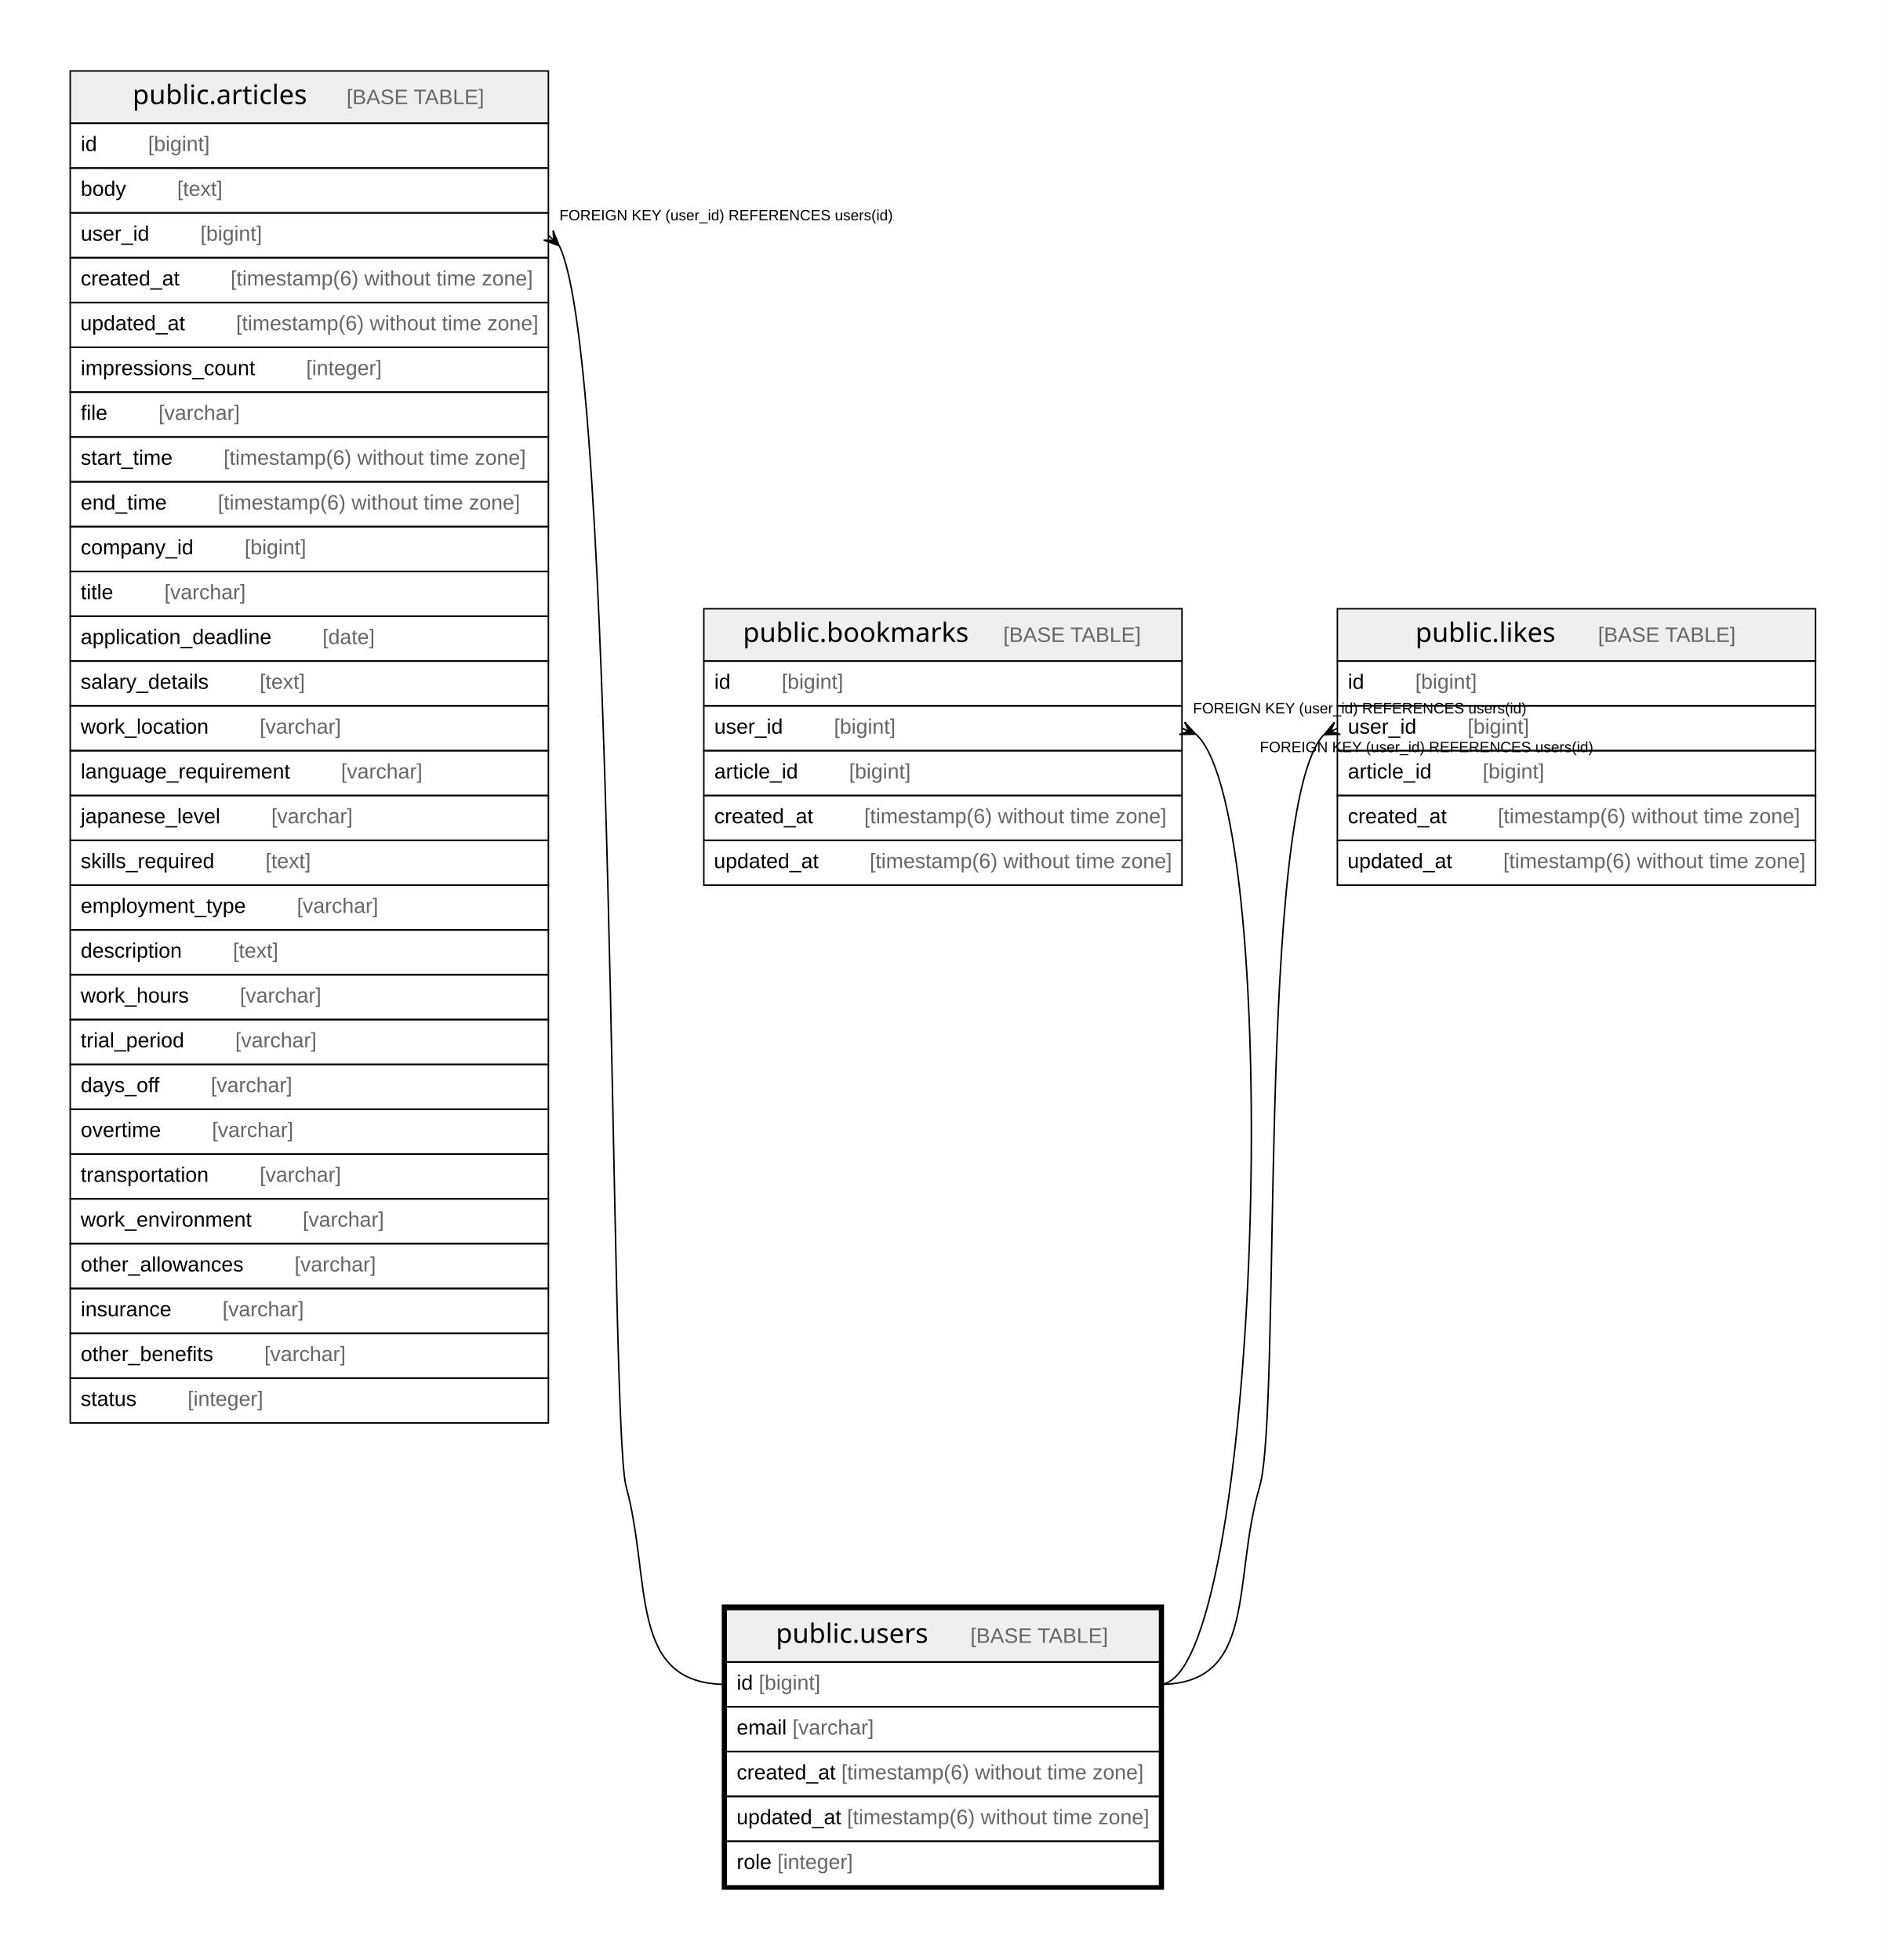
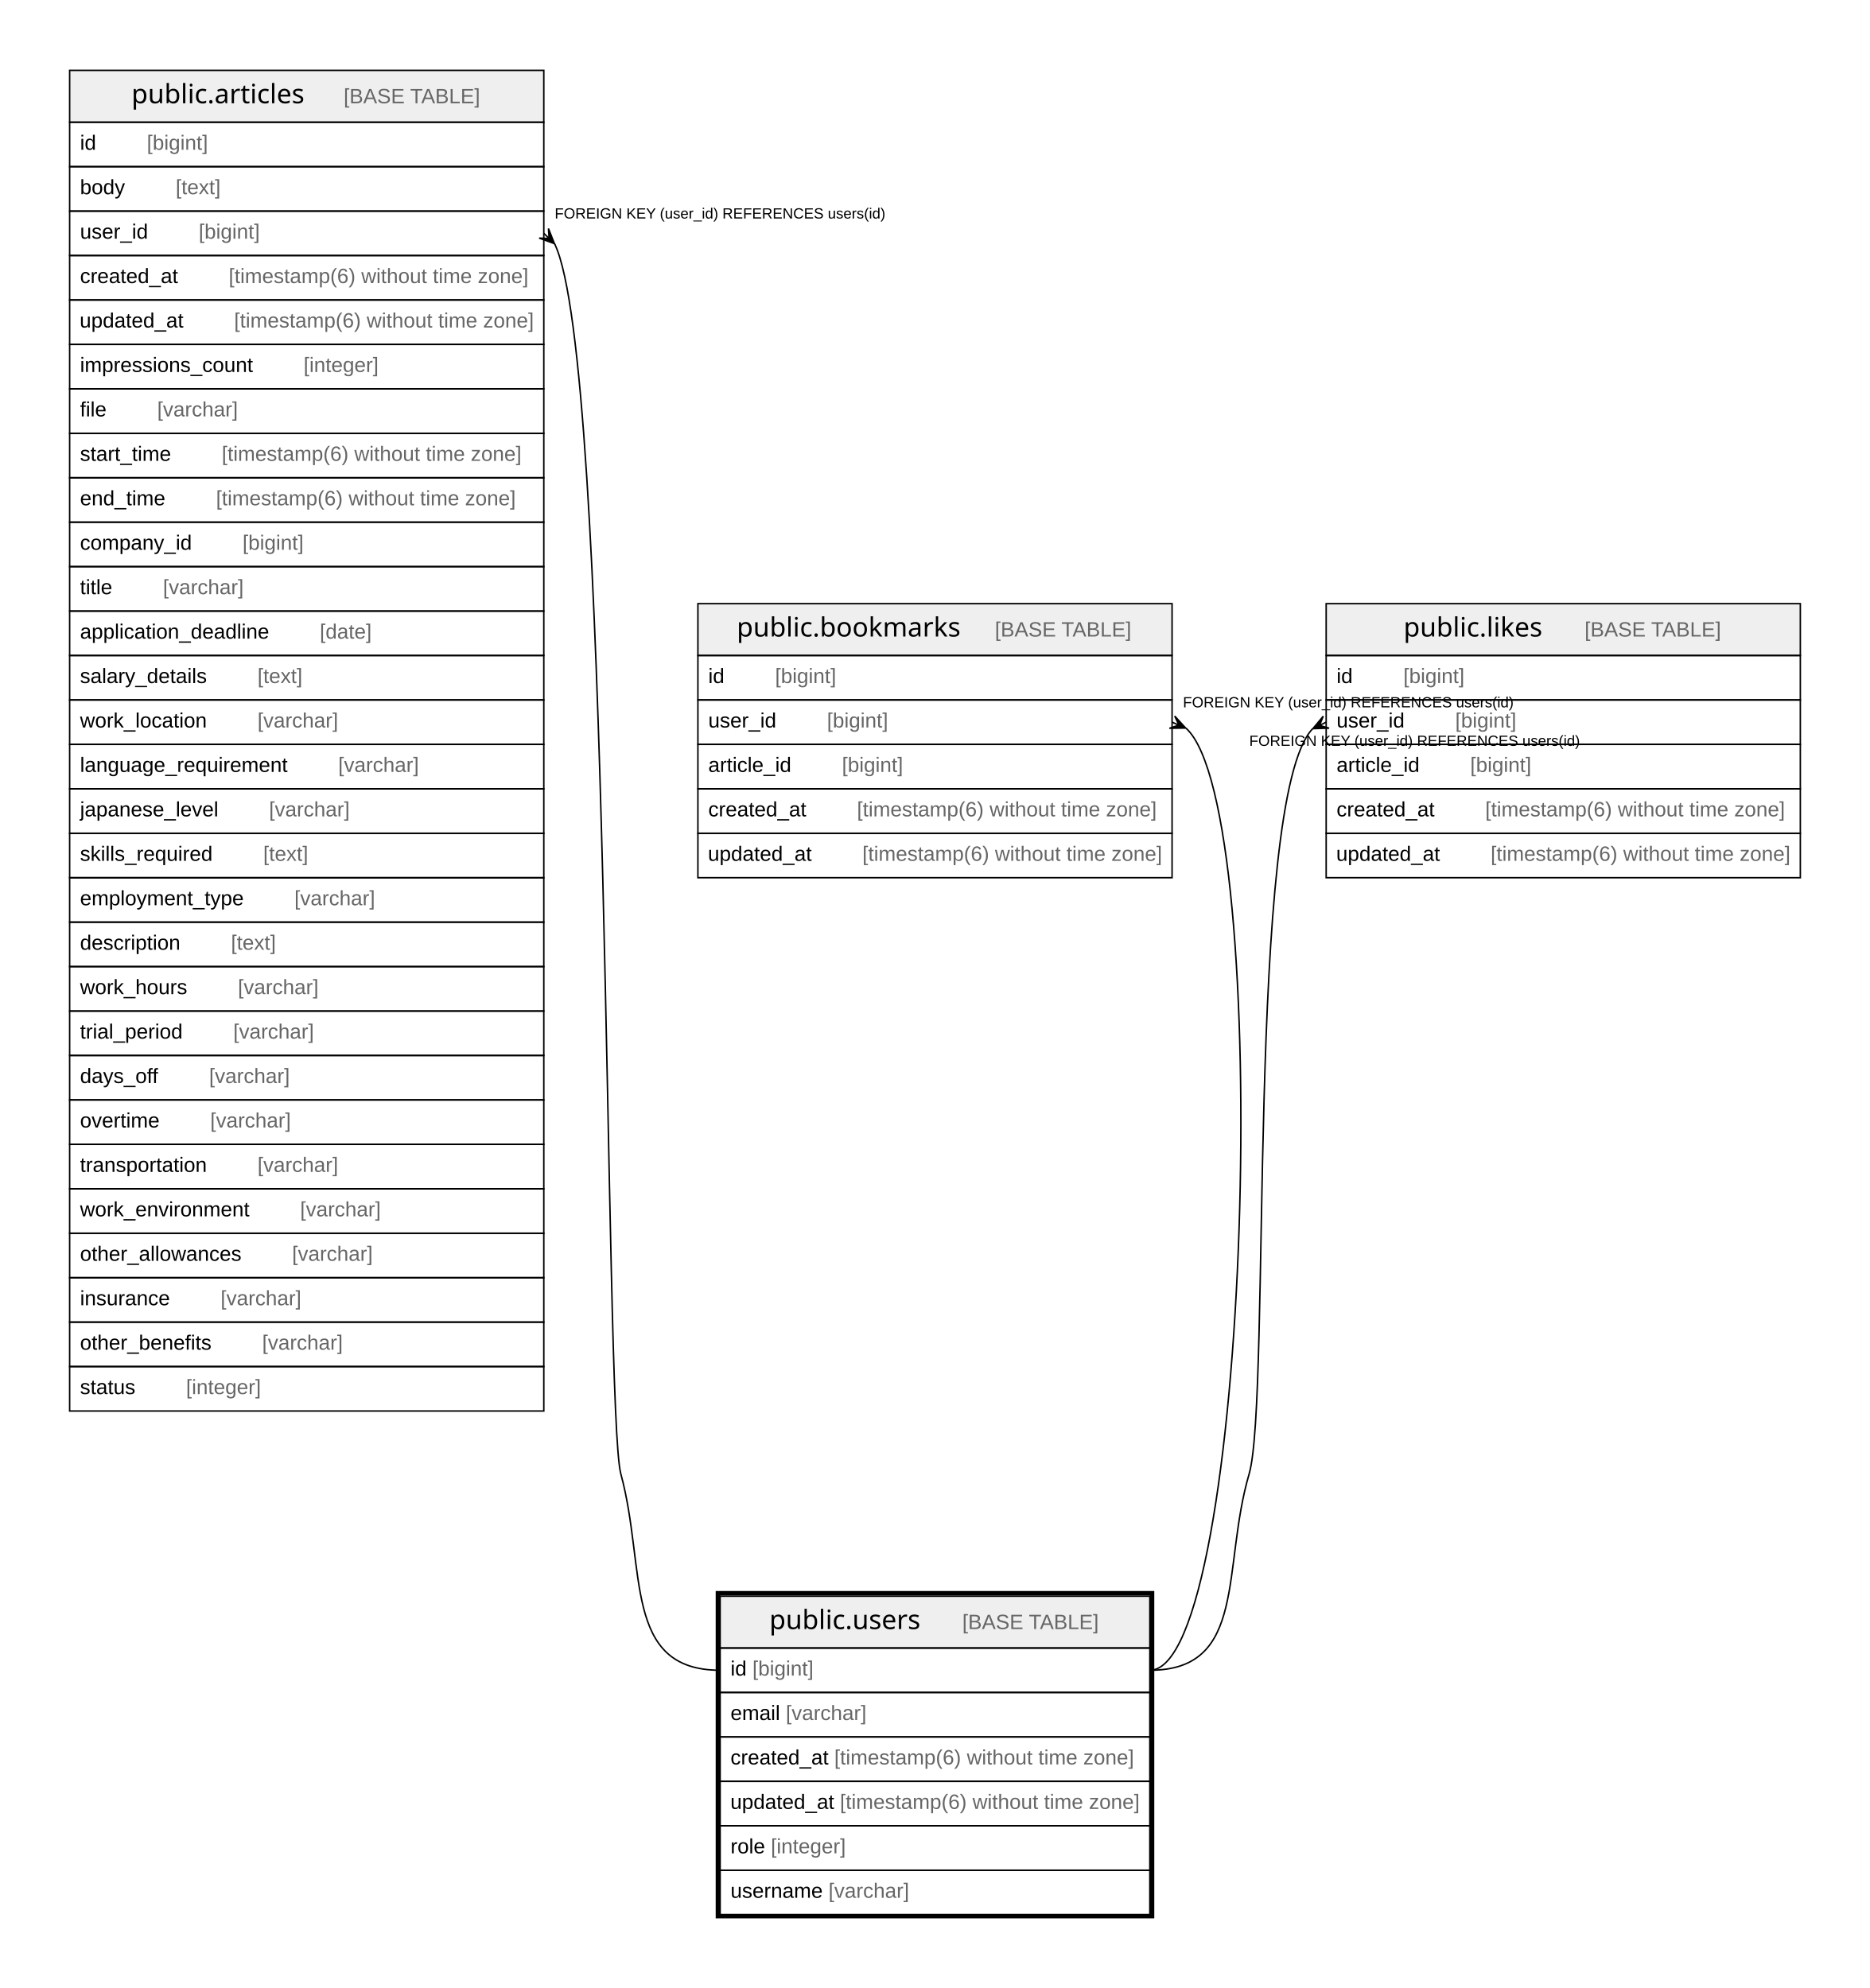
- <svg xmlns="http://www.w3.org/2000/svg" width="1262pt" height="1312pt" viewBox="0.00 0.00 1262.00 1312.00">
-   <g id="graph0" class="graph" transform="scale(1 1) rotate(0) translate(4 1308)">
-     <polygon fill="#ffffff" stroke="transparent" points="-4,4 -4,-1308 1258,-1308 1258,4 -4,4" />
+ <svg xmlns="http://www.w3.org/2000/svg" width="1262pt" height="1342pt" viewBox="0.00 0.00 1262.00 1342.00">
+   <g id="graph0" class="graph" transform="scale(1 1) rotate(0) translate(4 1338)">
+     <polygon fill="#ffffff" stroke="transparent" points="-4,4 -4,-1338 1258,-1338 1258,4 -4,4" />
    <g id="node1" class="node">
-       <polygon fill="#efefef" stroke="transparent" points="482,-195.5 482,-230.5 772,-230.5 772,-195.5 482,-195.5" />
-       <polygon fill="none" stroke="#000000" points="482,-195.5 482,-230.5 772,-230.5 772,-195.5 482,-195.5" />
-       <text text-anchor="start" x="515.209" y="-208.3" font-family="Arial Bold" font-size="18.00" fill="#000000">public.users</text>
-       <text text-anchor="start" x="611.223" y="-208.3" font-family="Arial" font-size="14.00" fill="#000000">    </text>
-       <text text-anchor="start" x="645.428" y="-208.3" font-family="Arial" font-size="14.00" fill="#666666">[BASE TABLE]</text>
+       <polygon fill="#efefef" stroke="transparent" points="482,-225.5 482,-260.5 772,-260.5 772,-225.5 482,-225.5" />
+       <polygon fill="none" stroke="#000000" points="482,-225.5 482,-260.5 772,-260.5 772,-225.5 482,-225.5" />
+       <text text-anchor="start" x="515.209" y="-238.3" font-family="Arial Bold" font-size="18.00" fill="#000000">public.users</text>
+       <text text-anchor="start" x="611.223" y="-238.3" font-family="Arial" font-size="14.00" fill="#000000">    </text>
+       <text text-anchor="start" x="645.428" y="-238.3" font-family="Arial" font-size="14.00" fill="#666666">[BASE TABLE]</text>
+       <polygon fill="none" stroke="#000000" points="482,-195.5 482,-225.5 772,-225.5 772,-195.5 482,-195.5" />
+       <text text-anchor="start" x="489" y="-206.9" font-family="Arial" font-size="14.00" fill="#000000">id </text>
+       <text text-anchor="start" x="503.78" y="-206.9" font-family="Arial" font-size="14.00" fill="#666666">[bigint]</text>
      <polygon fill="none" stroke="#000000" points="482,-165.5 482,-195.5 772,-195.5 772,-165.5 482,-165.5" />
-       <text text-anchor="start" x="489" y="-176.9" font-family="Arial" font-size="14.00" fill="#000000">id </text>
-       <text text-anchor="start" x="503.78" y="-176.9" font-family="Arial" font-size="14.00" fill="#666666">[bigint]</text>
+       <text text-anchor="start" x="489" y="-176.9" font-family="Arial" font-size="14.00" fill="#000000">email </text>
+       <text text-anchor="start" x="526.33" y="-176.9" font-family="Arial" font-size="14.00" fill="#666666">[varchar]</text>
      <polygon fill="none" stroke="#000000" points="482,-135.5 482,-165.5 772,-165.5 772,-135.5 482,-135.5" />
-       <text text-anchor="start" x="489" y="-146.9" font-family="Arial" font-size="14.00" fill="#000000">email </text>
-       <text text-anchor="start" x="526.33" y="-146.9" font-family="Arial" font-size="14.00" fill="#666666">[varchar]</text>
+       <text text-anchor="start" x="489" y="-146.9" font-family="Arial" font-size="14.00" fill="#000000">created_at </text>
+       <text text-anchor="start" x="559.028" y="-146.9" font-family="Arial" font-size="14.00" fill="#666666">[timestamp(6) without time zone]</text>
      <polygon fill="none" stroke="#000000" points="482,-105.5 482,-135.5 772,-135.5 772,-105.5 482,-105.5" />
-       <text text-anchor="start" x="489" y="-116.9" font-family="Arial" font-size="14.00" fill="#000000">created_at </text>
-       <text text-anchor="start" x="559.028" y="-116.9" font-family="Arial" font-size="14.00" fill="#666666">[timestamp(6) without time zone]</text>
+       <text text-anchor="start" x="488.912" y="-116.9" font-family="Arial" font-size="14.00" fill="#000000">updated_at </text>
+       <text text-anchor="start" x="562.844" y="-116.9" font-family="Arial" font-size="14.00" fill="#666666">[timestamp(6) without time zone]</text>
      <polygon fill="none" stroke="#000000" points="482,-75.5 482,-105.5 772,-105.5 772,-75.5 482,-75.5" />
-       <text text-anchor="start" x="488.912" y="-86.9" font-family="Arial" font-size="14.00" fill="#000000">updated_at </text>
-       <text text-anchor="start" x="562.844" y="-86.9" font-family="Arial" font-size="14.00" fill="#666666">[timestamp(6) without time zone]</text>
+       <text text-anchor="start" x="489" y="-86.9" font-family="Arial" font-size="14.00" fill="#000000">role </text>
+       <text text-anchor="start" x="516.223" y="-86.9" font-family="Arial" font-size="14.00" fill="#666666">[integer]</text>
      <polygon fill="none" stroke="#000000" points="482,-45.5 482,-75.5 772,-75.5 772,-45.5 482,-45.5" />
-       <text text-anchor="start" x="489" y="-56.9" font-family="Arial" font-size="14.00" fill="#000000">role </text>
-       <text text-anchor="start" x="516.223" y="-56.9" font-family="Arial" font-size="14.00" fill="#666666">[integer]</text>
-       <polygon fill="none" stroke="#000000" stroke-width="3" points="480.5,-44.5 480.5,-232.5 773.5,-232.5 773.5,-44.5 480.5,-44.5" />
+       <text text-anchor="start" x="489" y="-56.9" font-family="Arial" font-size="14.00" fill="#000000">username </text>
+       <text text-anchor="start" x="555.125" y="-56.9" font-family="Arial" font-size="14.00" fill="#666666">[varchar]</text>
+       <polygon fill="none" stroke="#000000" stroke-width="3" points="480.5,-44.5 480.5,-262.5 773.5,-262.5 773.5,-44.5 480.5,-44.5" />
    </g>
    <g id="node2" class="node">
-       <polygon fill="#efefef" stroke="transparent" points="43,-1225.5 43,-1260.5 363,-1260.5 363,-1225.5 43,-1225.5" />
-       <polygon fill="none" stroke="#000000" points="43,-1225.5 43,-1260.5 363,-1260.5 363,-1225.5 43,-1225.5" />
-       <text text-anchor="start" x="84.714" y="-1238.3" font-family="Arial Bold" font-size="18.00" fill="#000000">public.articles</text>
-       <text text-anchor="start" x="193.718" y="-1238.3" font-family="Arial" font-size="14.00" fill="#000000">    </text>
-       <text text-anchor="start" x="227.923" y="-1238.3" font-family="Arial" font-size="14.00" fill="#666666">[BASE TABLE]</text>
+       <polygon fill="#efefef" stroke="transparent" points="43,-1255.5 43,-1290.5 363,-1290.5 363,-1255.5 43,-1255.5" />
+       <polygon fill="none" stroke="#000000" points="43,-1255.5 43,-1290.5 363,-1290.5 363,-1255.5 43,-1255.5" />
+       <text text-anchor="start" x="84.714" y="-1268.3" font-family="Arial Bold" font-size="18.00" fill="#000000">public.articles</text>
+       <text text-anchor="start" x="193.718" y="-1268.3" font-family="Arial" font-size="14.00" fill="#000000">    </text>
+       <text text-anchor="start" x="227.923" y="-1268.3" font-family="Arial" font-size="14.00" fill="#666666">[BASE TABLE]</text>
+       <polygon fill="none" stroke="#000000" points="43,-1225.5 43,-1255.5 363,-1255.5 363,-1225.5 43,-1225.5" />
+       <text text-anchor="start" x="50" y="-1236.9" font-family="Arial" font-size="14.00" fill="#000000">id    </text>
+       <text text-anchor="start" x="95.094" y="-1236.9" font-family="Arial" font-size="14.00" fill="#666666">[bigint]</text>
      <polygon fill="none" stroke="#000000" points="43,-1195.5 43,-1225.5 363,-1225.5 363,-1195.5 43,-1195.5" />
-       <text text-anchor="start" x="50" y="-1206.9" font-family="Arial" font-size="14.00" fill="#000000">id    </text>
-       <text text-anchor="start" x="95.094" y="-1206.9" font-family="Arial" font-size="14.00" fill="#666666">[bigint]</text>
+       <text text-anchor="start" x="50" y="-1206.9" font-family="Arial" font-size="14.00" fill="#000000">body    </text>
+       <text text-anchor="start" x="114.553" y="-1206.9" font-family="Arial" font-size="14.00" fill="#666666">[text]</text>
      <polygon fill="none" stroke="#000000" points="43,-1165.5 43,-1195.5 363,-1195.5 363,-1165.5 43,-1165.5" />
-       <text text-anchor="start" x="50" y="-1176.9" font-family="Arial" font-size="14.00" fill="#000000">body    </text>
-       <text text-anchor="start" x="114.553" y="-1176.9" font-family="Arial" font-size="14.00" fill="#666666">[text]</text>
+       <text text-anchor="start" x="50" y="-1176.9" font-family="Arial" font-size="14.00" fill="#000000">user_id    </text>
+       <text text-anchor="start" x="130.102" y="-1176.9" font-family="Arial" font-size="14.00" fill="#666666">[bigint]</text>
      <polygon fill="none" stroke="#000000" points="43,-1135.5 43,-1165.5 363,-1165.5 363,-1135.5 43,-1135.5" />
-       <text text-anchor="start" x="50" y="-1146.9" font-family="Arial" font-size="14.00" fill="#000000">user_id    </text>
-       <text text-anchor="start" x="130.102" y="-1146.9" font-family="Arial" font-size="14.00" fill="#666666">[bigint]</text>
+       <text text-anchor="start" x="50" y="-1146.9" font-family="Arial" font-size="14.00" fill="#000000">created_at    </text>
+       <text text-anchor="start" x="150.342" y="-1146.9" font-family="Arial" font-size="14.00" fill="#666666">[timestamp(6) without time zone]</text>
      <polygon fill="none" stroke="#000000" points="43,-1105.5 43,-1135.5 363,-1135.5 363,-1105.5 43,-1105.5" />
-       <text text-anchor="start" x="50" y="-1116.9" font-family="Arial" font-size="14.00" fill="#000000">created_at    </text>
-       <text text-anchor="start" x="150.342" y="-1116.9" font-family="Arial" font-size="14.00" fill="#666666">[timestamp(6) without time zone]</text>
+       <text text-anchor="start" x="49.755" y="-1116.9" font-family="Arial" font-size="14.00" fill="#000000">updated_at    </text>
+       <text text-anchor="start" x="154.001" y="-1116.9" font-family="Arial" font-size="14.00" fill="#666666">[timestamp(6) without time zone]</text>
      <polygon fill="none" stroke="#000000" points="43,-1075.5 43,-1105.5 363,-1105.5 363,-1075.5 43,-1075.5" />
-       <text text-anchor="start" x="49.755" y="-1086.9" font-family="Arial" font-size="14.00" fill="#000000">updated_at    </text>
-       <text text-anchor="start" x="154.001" y="-1086.9" font-family="Arial" font-size="14.00" fill="#666666">[timestamp(6) without time zone]</text>
+       <text text-anchor="start" x="50" y="-1086.9" font-family="Arial" font-size="14.00" fill="#000000">impressions_count    </text>
+       <text text-anchor="start" x="200.891" y="-1086.9" font-family="Arial" font-size="14.00" fill="#666666">[integer]</text>
      <polygon fill="none" stroke="#000000" points="43,-1045.5 43,-1075.5 363,-1075.5 363,-1045.5 43,-1045.5" />
-       <text text-anchor="start" x="50" y="-1056.9" font-family="Arial" font-size="14.00" fill="#000000">impressions_count    </text>
-       <text text-anchor="start" x="200.891" y="-1056.9" font-family="Arial" font-size="14.00" fill="#666666">[integer]</text>
+       <text text-anchor="start" x="50" y="-1056.9" font-family="Arial" font-size="14.00" fill="#000000">file    </text>
+       <text text-anchor="start" x="102.091" y="-1056.9" font-family="Arial" font-size="14.00" fill="#666666">[varchar]</text>
      <polygon fill="none" stroke="#000000" points="43,-1015.5 43,-1045.5 363,-1045.5 363,-1015.5 43,-1015.5" />
-       <text text-anchor="start" x="50" y="-1026.9" font-family="Arial" font-size="14.00" fill="#000000">file    </text>
-       <text text-anchor="start" x="102.091" y="-1026.9" font-family="Arial" font-size="14.00" fill="#666666">[varchar]</text>
+       <text text-anchor="start" x="50" y="-1026.9" font-family="Arial" font-size="14.00" fill="#000000">start_time    </text>
+       <text text-anchor="start" x="145.652" y="-1026.9" font-family="Arial" font-size="14.00" fill="#666666">[timestamp(6) without time zone]</text>
      <polygon fill="none" stroke="#000000" points="43,-985.5 43,-1015.5 363,-1015.5 363,-985.5 43,-985.5" />
-       <text text-anchor="start" x="50" y="-996.9" font-family="Arial" font-size="14.00" fill="#000000">start_time    </text>
-       <text text-anchor="start" x="145.652" y="-996.9" font-family="Arial" font-size="14.00" fill="#666666">[timestamp(6) without time zone]</text>
+       <text text-anchor="start" x="50" y="-996.9" font-family="Arial" font-size="14.00" fill="#000000">end_time    </text>
+       <text text-anchor="start" x="141.776" y="-996.9" font-family="Arial" font-size="14.00" fill="#666666">[timestamp(6) without time zone]</text>
      <polygon fill="none" stroke="#000000" points="43,-955.5 43,-985.5 363,-985.5 363,-955.5 43,-955.5" />
-       <text text-anchor="start" x="50" y="-966.9" font-family="Arial" font-size="14.00" fill="#000000">end_time    </text>
-       <text text-anchor="start" x="141.776" y="-966.9" font-family="Arial" font-size="14.00" fill="#666666">[timestamp(6) without time zone]</text>
+       <text text-anchor="start" x="50" y="-966.9" font-family="Arial" font-size="14.00" fill="#000000">company_id    </text>
+       <text text-anchor="start" x="159.668" y="-966.9" font-family="Arial" font-size="14.00" fill="#666666">[bigint]</text>
      <polygon fill="none" stroke="#000000" points="43,-925.5 43,-955.5 363,-955.5 363,-925.5 43,-925.5" />
-       <text text-anchor="start" x="50" y="-936.9" font-family="Arial" font-size="14.00" fill="#000000">company_id    </text>
-       <text text-anchor="start" x="159.668" y="-936.9" font-family="Arial" font-size="14.00" fill="#666666">[bigint]</text>
+       <text text-anchor="start" x="50" y="-936.9" font-family="Arial" font-size="14.00" fill="#000000">title    </text>
+       <text text-anchor="start" x="105.982" y="-936.9" font-family="Arial" font-size="14.00" fill="#666666">[varchar]</text>
      <polygon fill="none" stroke="#000000" points="43,-895.5 43,-925.5 363,-925.5 363,-895.5 43,-895.5" />
-       <text text-anchor="start" x="50" y="-906.9" font-family="Arial" font-size="14.00" fill="#000000">title    </text>
-       <text text-anchor="start" x="105.982" y="-906.9" font-family="Arial" font-size="14.00" fill="#666666">[varchar]</text>
+       <text text-anchor="start" x="50" y="-906.9" font-family="Arial" font-size="14.00" fill="#000000">application_deadline    </text>
+       <text text-anchor="start" x="211.802" y="-906.9" font-family="Arial" font-size="14.00" fill="#666666">[date]</text>
      <polygon fill="none" stroke="#000000" points="43,-865.5 43,-895.5 363,-895.5 363,-865.5 43,-865.5" />
-       <text text-anchor="start" x="50" y="-876.9" font-family="Arial" font-size="14.00" fill="#000000">application_deadline    </text>
-       <text text-anchor="start" x="211.802" y="-876.9" font-family="Arial" font-size="14.00" fill="#666666">[date]</text>
+       <text text-anchor="start" x="50" y="-876.9" font-family="Arial" font-size="14.00" fill="#000000">salary_details    </text>
+       <text text-anchor="start" x="169.771" y="-876.9" font-family="Arial" font-size="14.00" fill="#666666">[text]</text>
      <polygon fill="none" stroke="#000000" points="43,-835.5 43,-865.5 363,-865.5 363,-835.5 43,-835.5" />
-       <text text-anchor="start" x="50" y="-846.9" font-family="Arial" font-size="14.00" fill="#000000">salary_details    </text>
-       <text text-anchor="start" x="169.771" y="-846.9" font-family="Arial" font-size="14.00" fill="#666666">[text]</text>
+       <text text-anchor="start" x="50" y="-846.9" font-family="Arial" font-size="14.00" fill="#000000">work_location    </text>
+       <text text-anchor="start" x="169.771" y="-846.9" font-family="Arial" font-size="14.00" fill="#666666">[varchar]</text>
      <polygon fill="none" stroke="#000000" points="43,-805.5 43,-835.5 363,-835.5 363,-805.5 43,-805.5" />
-       <text text-anchor="start" x="50" y="-816.9" font-family="Arial" font-size="14.00" fill="#000000">work_location    </text>
-       <text text-anchor="start" x="169.771" y="-816.9" font-family="Arial" font-size="14.00" fill="#666666">[varchar]</text>
+       <text text-anchor="start" x="50" y="-816.9" font-family="Arial" font-size="14.00" fill="#000000">language_requirement    </text>
+       <text text-anchor="start" x="224.247" y="-816.9" font-family="Arial" font-size="14.00" fill="#666666">[varchar]</text>
      <polygon fill="none" stroke="#000000" points="43,-775.5 43,-805.5 363,-805.5 363,-775.5 43,-775.5" />
-       <text text-anchor="start" x="50" y="-786.9" font-family="Arial" font-size="14.00" fill="#000000">language_requirement    </text>
-       <text text-anchor="start" x="224.247" y="-786.9" font-family="Arial" font-size="14.00" fill="#666666">[varchar]</text>
+       <text text-anchor="start" x="50" y="-786.9" font-family="Arial" font-size="14.00" fill="#000000">japanese_level    </text>
+       <text text-anchor="start" x="177.568" y="-786.9" font-family="Arial" font-size="14.00" fill="#666666">[varchar]</text>
      <polygon fill="none" stroke="#000000" points="43,-745.5 43,-775.5 363,-775.5 363,-745.5 43,-745.5" />
-       <text text-anchor="start" x="50" y="-756.9" font-family="Arial" font-size="14.00" fill="#000000">japanese_level    </text>
-       <text text-anchor="start" x="177.568" y="-756.9" font-family="Arial" font-size="14.00" fill="#666666">[varchar]</text>
+       <text text-anchor="start" x="50" y="-756.9" font-family="Arial" font-size="14.00" fill="#000000">skills_required    </text>
+       <text text-anchor="start" x="173.648" y="-756.9" font-family="Arial" font-size="14.00" fill="#666666">[text]</text>
      <polygon fill="none" stroke="#000000" points="43,-715.5 43,-745.5 363,-745.5 363,-715.5 43,-715.5" />
-       <text text-anchor="start" x="50" y="-726.9" font-family="Arial" font-size="14.00" fill="#000000">skills_required    </text>
-       <text text-anchor="start" x="173.648" y="-726.9" font-family="Arial" font-size="14.00" fill="#666666">[text]</text>
+       <text text-anchor="start" x="50" y="-726.9" font-family="Arial" font-size="14.00" fill="#000000">employment_type    </text>
+       <text text-anchor="start" x="194.675" y="-726.9" font-family="Arial" font-size="14.00" fill="#666666">[varchar]</text>
      <polygon fill="none" stroke="#000000" points="43,-685.5 43,-715.5 363,-715.5 363,-685.5 43,-685.5" />
-       <text text-anchor="start" x="50" y="-696.9" font-family="Arial" font-size="14.00" fill="#000000">employment_type    </text>
-       <text text-anchor="start" x="194.675" y="-696.9" font-family="Arial" font-size="14.00" fill="#666666">[varchar]</text>
+       <text text-anchor="start" x="50" y="-696.9" font-family="Arial" font-size="14.00" fill="#000000">description    </text>
+       <text text-anchor="start" x="151.882" y="-696.9" font-family="Arial" font-size="14.00" fill="#666666">[text]</text>
      <polygon fill="none" stroke="#000000" points="43,-655.5 43,-685.5 363,-685.5 363,-655.5 43,-655.5" />
-       <text text-anchor="start" x="50" y="-666.9" font-family="Arial" font-size="14.00" fill="#000000">description    </text>
-       <text text-anchor="start" x="151.882" y="-666.9" font-family="Arial" font-size="14.00" fill="#666666">[text]</text>
+       <text text-anchor="start" x="50" y="-666.9" font-family="Arial" font-size="14.00" fill="#000000">work_hours    </text>
+       <text text-anchor="start" x="156.546" y="-666.9" font-family="Arial" font-size="14.00" fill="#666666">[varchar]</text>
      <polygon fill="none" stroke="#000000" points="43,-625.5 43,-655.5 363,-655.5 363,-625.5 43,-625.5" />
-       <text text-anchor="start" x="50" y="-636.9" font-family="Arial" font-size="14.00" fill="#000000">work_hours    </text>
-       <text text-anchor="start" x="156.546" y="-636.9" font-family="Arial" font-size="14.00" fill="#666666">[varchar]</text>
+       <text text-anchor="start" x="50" y="-636.9" font-family="Arial" font-size="14.00" fill="#000000">trial_period    </text>
+       <text text-anchor="start" x="153.432" y="-636.9" font-family="Arial" font-size="14.00" fill="#666666">[varchar]</text>
      <polygon fill="none" stroke="#000000" points="43,-595.5 43,-625.5 363,-625.5 363,-595.5 43,-595.5" />
-       <text text-anchor="start" x="50" y="-606.9" font-family="Arial" font-size="14.00" fill="#000000">trial_period    </text>
-       <text text-anchor="start" x="153.432" y="-606.9" font-family="Arial" font-size="14.00" fill="#666666">[varchar]</text>
+       <text text-anchor="start" x="50" y="-606.9" font-family="Arial" font-size="14.00" fill="#000000">days_off    </text>
+       <text text-anchor="start" x="137.116" y="-606.9" font-family="Arial" font-size="14.00" fill="#666666">[varchar]</text>
      <polygon fill="none" stroke="#000000" points="43,-565.5 43,-595.5 363,-595.5 363,-565.5 43,-565.5" />
-       <text text-anchor="start" x="50" y="-576.9" font-family="Arial" font-size="14.00" fill="#000000">days_off    </text>
-       <text text-anchor="start" x="137.116" y="-576.9" font-family="Arial" font-size="14.00" fill="#666666">[varchar]</text>
+       <text text-anchor="start" x="50" y="-576.9" font-family="Arial" font-size="14.00" fill="#000000">overtime    </text>
+       <text text-anchor="start" x="137.871" y="-576.9" font-family="Arial" font-size="14.00" fill="#666666">[varchar]</text>
      <polygon fill="none" stroke="#000000" points="43,-535.5 43,-565.5 363,-565.5 363,-535.5 43,-535.5" />
-       <text text-anchor="start" x="50" y="-546.9" font-family="Arial" font-size="14.00" fill="#000000">overtime    </text>
-       <text text-anchor="start" x="137.871" y="-546.9" font-family="Arial" font-size="14.00" fill="#666666">[varchar]</text>
+       <text text-anchor="start" x="50" y="-546.9" font-family="Arial" font-size="14.00" fill="#000000">transportation    </text>
+       <text text-anchor="start" x="169.783" y="-546.9" font-family="Arial" font-size="14.00" fill="#666666">[varchar]</text>
      <polygon fill="none" stroke="#000000" points="43,-505.5 43,-535.5 363,-535.5 363,-505.5 43,-505.5" />
-       <text text-anchor="start" x="50" y="-516.9" font-family="Arial" font-size="14.00" fill="#000000">transportation    </text>
-       <text text-anchor="start" x="169.783" y="-516.9" font-family="Arial" font-size="14.00" fill="#666666">[varchar]</text>
+       <text text-anchor="start" x="50" y="-516.9" font-family="Arial" font-size="14.00" fill="#000000">work_environment    </text>
+       <text text-anchor="start" x="198.551" y="-516.9" font-family="Arial" font-size="14.00" fill="#666666">[varchar]</text>
      <polygon fill="none" stroke="#000000" points="43,-475.5 43,-505.5 363,-505.5 363,-475.5 43,-475.5" />
-       <text text-anchor="start" x="50" y="-486.9" font-family="Arial" font-size="14.00" fill="#000000">work_environment    </text>
-       <text text-anchor="start" x="198.551" y="-486.9" font-family="Arial" font-size="14.00" fill="#666666">[varchar]</text>
+       <text text-anchor="start" x="50" y="-486.9" font-family="Arial" font-size="14.00" fill="#000000">other_allowances    </text>
+       <text text-anchor="start" x="193.119" y="-486.9" font-family="Arial" font-size="14.00" fill="#666666">[varchar]</text>
      <polygon fill="none" stroke="#000000" points="43,-445.5 43,-475.5 363,-475.5 363,-445.5 43,-445.5" />
-       <text text-anchor="start" x="50" y="-456.9" font-family="Arial" font-size="14.00" fill="#000000">other_allowances    </text>
-       <text text-anchor="start" x="193.119" y="-456.9" font-family="Arial" font-size="14.00" fill="#666666">[varchar]</text>
+       <text text-anchor="start" x="50" y="-456.9" font-family="Arial" font-size="14.00" fill="#000000">insurance    </text>
+       <text text-anchor="start" x="144.885" y="-456.9" font-family="Arial" font-size="14.00" fill="#666666">[varchar]</text>
      <polygon fill="none" stroke="#000000" points="43,-415.5 43,-445.5 363,-445.5 363,-415.5 43,-415.5" />
-       <text text-anchor="start" x="50" y="-426.9" font-family="Arial" font-size="14.00" fill="#000000">insurance    </text>
-       <text text-anchor="start" x="144.885" y="-426.9" font-family="Arial" font-size="14.00" fill="#666666">[varchar]</text>
+       <text text-anchor="start" x="50" y="-426.9" font-family="Arial" font-size="14.00" fill="#000000">other_benefits    </text>
+       <text text-anchor="start" x="172.905" y="-426.9" font-family="Arial" font-size="14.00" fill="#666666">[varchar]</text>
      <polygon fill="none" stroke="#000000" points="43,-385.5 43,-415.5 363,-415.5 363,-385.5 43,-385.5" />
-       <text text-anchor="start" x="50" y="-396.9" font-family="Arial" font-size="14.00" fill="#000000">other_benefits    </text>
-       <text text-anchor="start" x="172.905" y="-396.9" font-family="Arial" font-size="14.00" fill="#666666">[varchar]</text>
-       <polygon fill="none" stroke="#000000" points="43,-355.5 43,-385.5 363,-385.5 363,-355.5 43,-355.5" />
-       <text text-anchor="start" x="50" y="-366.9" font-family="Arial" font-size="14.00" fill="#000000">status    </text>
-       <text text-anchor="start" x="121.551" y="-366.9" font-family="Arial" font-size="14.00" fill="#666666">[integer]</text>
+       <text text-anchor="start" x="50" y="-396.9" font-family="Arial" font-size="14.00" fill="#000000">status    </text>
+       <text text-anchor="start" x="121.551" y="-396.9" font-family="Arial" font-size="14.00" fill="#666666">[integer]</text>
    </g>
    <g id="edge1" class="edge">
-       <path fill="none" stroke="#000000" d="M370.3,-1143.399C408.916,-1064.587 403.466,-355.485 415,-313 432.289,-249.315 416.01,-180.5 482,-180.5" />
-       <polygon fill="#000000" stroke="#000000" points="370.168,-1143.527 359.862,-1147.274 366.584,-1147.014 363,-1150.5 363,-1150.5 363,-1150.5 366.584,-1147.014 366.138,-1153.726 370.168,-1143.527 370.168,-1143.527" />
-       <text text-anchor="start" x="370.334" y="-1160.5" font-family="Arial" font-size="10.00" fill="#000000">FOREIGN KEY (user_id) REFERENCES users(id)</text>
+       <path fill="none" stroke="#000000" d="M370.3,-1173.399C408.916,-1094.587 403.466,-385.485 415,-343 432.289,-279.315 416.01,-210.5 482,-210.5" />
+       <polygon fill="#000000" stroke="#000000" points="370.168,-1173.527 359.862,-1177.274 366.584,-1177.014 363,-1180.5 363,-1180.5 363,-1180.5 366.584,-1177.014 366.138,-1183.726 370.168,-1173.527 370.168,-1173.527" />
+       <text text-anchor="start" x="370.334" y="-1190.5" font-family="Arial" font-size="10.00" fill="#000000">FOREIGN KEY (user_id) REFERENCES users(id)</text>
    </g>
    <g id="node3" class="node">
-       <polygon fill="#efefef" stroke="transparent" points="467,-865.5 467,-900.5 787,-900.5 787,-865.5 467,-865.5" />
-       <polygon fill="none" stroke="#000000" points="467,-865.5 467,-900.5 787,-900.5 787,-865.5 467,-865.5" />
-       <text text-anchor="start" x="493.207" y="-878.3" font-family="Arial Bold" font-size="18.00" fill="#000000">public.bookmarks</text>
-       <text text-anchor="start" x="633.225" y="-878.3" font-family="Arial" font-size="14.00" fill="#000000">    </text>
-       <text text-anchor="start" x="667.43" y="-878.3" font-family="Arial" font-size="14.00" fill="#666666">[BASE TABLE]</text>
+       <polygon fill="#efefef" stroke="transparent" points="467,-895.5 467,-930.5 787,-930.5 787,-895.5 467,-895.5" />
+       <polygon fill="none" stroke="#000000" points="467,-895.5 467,-930.5 787,-930.5 787,-895.5 467,-895.5" />
+       <text text-anchor="start" x="493.207" y="-908.3" font-family="Arial Bold" font-size="18.00" fill="#000000">public.bookmarks</text>
+       <text text-anchor="start" x="633.225" y="-908.3" font-family="Arial" font-size="14.00" fill="#000000">    </text>
+       <text text-anchor="start" x="667.43" y="-908.3" font-family="Arial" font-size="14.00" fill="#666666">[BASE TABLE]</text>
+       <polygon fill="none" stroke="#000000" points="467,-865.5 467,-895.5 787,-895.5 787,-865.5 467,-865.5" />
+       <text text-anchor="start" x="474" y="-876.9" font-family="Arial" font-size="14.00" fill="#000000">id    </text>
+       <text text-anchor="start" x="519.094" y="-876.9" font-family="Arial" font-size="14.00" fill="#666666">[bigint]</text>
      <polygon fill="none" stroke="#000000" points="467,-835.5 467,-865.5 787,-865.5 787,-835.5 467,-835.5" />
-       <text text-anchor="start" x="474" y="-846.9" font-family="Arial" font-size="14.00" fill="#000000">id    </text>
-       <text text-anchor="start" x="519.094" y="-846.9" font-family="Arial" font-size="14.00" fill="#666666">[bigint]</text>
+       <text text-anchor="start" x="474" y="-846.9" font-family="Arial" font-size="14.00" fill="#000000">user_id    </text>
+       <text text-anchor="start" x="554.102" y="-846.9" font-family="Arial" font-size="14.00" fill="#666666">[bigint]</text>
      <polygon fill="none" stroke="#000000" points="467,-805.5 467,-835.5 787,-835.5 787,-805.5 467,-805.5" />
-       <text text-anchor="start" x="474" y="-816.9" font-family="Arial" font-size="14.00" fill="#000000">user_id    </text>
-       <text text-anchor="start" x="554.102" y="-816.9" font-family="Arial" font-size="14.00" fill="#666666">[bigint]</text>
+       <text text-anchor="start" x="474" y="-816.9" font-family="Arial" font-size="14.00" fill="#000000">article_id    </text>
+       <text text-anchor="start" x="564.206" y="-816.9" font-family="Arial" font-size="14.00" fill="#666666">[bigint]</text>
      <polygon fill="none" stroke="#000000" points="467,-775.5 467,-805.5 787,-805.5 787,-775.5 467,-775.5" />
-       <text text-anchor="start" x="474" y="-786.9" font-family="Arial" font-size="14.00" fill="#000000">article_id    </text>
-       <text text-anchor="start" x="564.206" y="-786.9" font-family="Arial" font-size="14.00" fill="#666666">[bigint]</text>
+       <text text-anchor="start" x="474" y="-786.9" font-family="Arial" font-size="14.00" fill="#000000">created_at    </text>
+       <text text-anchor="start" x="574.342" y="-786.9" font-family="Arial" font-size="14.00" fill="#666666">[timestamp(6) without time zone]</text>
      <polygon fill="none" stroke="#000000" points="467,-745.5 467,-775.5 787,-775.5 787,-745.5 467,-745.5" />
-       <text text-anchor="start" x="474" y="-756.9" font-family="Arial" font-size="14.00" fill="#000000">created_at    </text>
-       <text text-anchor="start" x="574.342" y="-756.9" font-family="Arial" font-size="14.00" fill="#666666">[timestamp(6) without time zone]</text>
-       <polygon fill="none" stroke="#000000" points="467,-715.5 467,-745.5 787,-745.5 787,-715.5 467,-715.5" />
-       <text text-anchor="start" x="473.755" y="-726.9" font-family="Arial" font-size="14.00" fill="#000000">updated_at    </text>
-       <text text-anchor="start" x="578.001" y="-726.9" font-family="Arial" font-size="14.00" fill="#666666">[timestamp(6) without time zone]</text>
+       <text text-anchor="start" x="473.755" y="-756.9" font-family="Arial" font-size="14.00" fill="#000000">updated_at    </text>
+       <text text-anchor="start" x="578.001" y="-756.9" font-family="Arial" font-size="14.00" fill="#666666">[timestamp(6) without time zone]</text>
    </g>
    <g id="edge2" class="edge">
-       <path fill="none" stroke="#000000" d="M796.438,-816.413C856.601,-761.906 839.796,-180.5 772,-180.5" />
-       <polygon fill="#000000" stroke="#000000" points="796.177,-816.526 785.212,-816.37 791.588,-818.513 787,-820.5 787,-820.5 787,-820.5 791.588,-818.513 788.788,-824.63 796.177,-816.526 796.177,-816.526" />
-       <text text-anchor="start" x="794.335" y="-830.5" font-family="Arial" font-size="10.00" fill="#000000">FOREIGN KEY (user_id) REFERENCES users(id)</text>
+       <path fill="none" stroke="#000000" d="M796.438,-846.413C856.601,-791.906 839.796,-210.5 772,-210.5" />
+       <polygon fill="#000000" stroke="#000000" points="796.177,-846.526 785.212,-846.37 791.588,-848.513 787,-850.5 787,-850.5 787,-850.5 791.588,-848.513 788.788,-854.63 796.177,-846.526 796.177,-846.526" />
+       <text text-anchor="start" x="794.335" y="-860.5" font-family="Arial" font-size="10.00" fill="#000000">FOREIGN KEY (user_id) REFERENCES users(id)</text>
    </g>
    <g id="node4" class="node">
-       <polygon fill="#efefef" stroke="transparent" points="891,-865.5 891,-900.5 1211,-900.5 1211,-865.5 891,-865.5" />
-       <polygon fill="none" stroke="#000000" points="891,-865.5 891,-900.5 1211,-900.5 1211,-865.5 891,-865.5" />
-       <text text-anchor="start" x="943.214" y="-878.3" font-family="Arial Bold" font-size="18.00" fill="#000000">public.likes</text>
-       <text text-anchor="start" x="1031.218" y="-878.3" font-family="Arial" font-size="14.00" fill="#000000">    </text>
-       <text text-anchor="start" x="1065.423" y="-878.3" font-family="Arial" font-size="14.00" fill="#666666">[BASE TABLE]</text>
+       <polygon fill="#efefef" stroke="transparent" points="891,-895.5 891,-930.5 1211,-930.5 1211,-895.5 891,-895.5" />
+       <polygon fill="none" stroke="#000000" points="891,-895.5 891,-930.5 1211,-930.5 1211,-895.5 891,-895.5" />
+       <text text-anchor="start" x="943.214" y="-908.3" font-family="Arial Bold" font-size="18.00" fill="#000000">public.likes</text>
+       <text text-anchor="start" x="1031.218" y="-908.3" font-family="Arial" font-size="14.00" fill="#000000">    </text>
+       <text text-anchor="start" x="1065.423" y="-908.3" font-family="Arial" font-size="14.00" fill="#666666">[BASE TABLE]</text>
+       <polygon fill="none" stroke="#000000" points="891,-865.5 891,-895.5 1211,-895.5 1211,-865.5 891,-865.5" />
+       <text text-anchor="start" x="898" y="-876.9" font-family="Arial" font-size="14.00" fill="#000000">id    </text>
+       <text text-anchor="start" x="943.094" y="-876.9" font-family="Arial" font-size="14.00" fill="#666666">[bigint]</text>
      <polygon fill="none" stroke="#000000" points="891,-835.5 891,-865.5 1211,-865.5 1211,-835.5 891,-835.5" />
-       <text text-anchor="start" x="898" y="-846.9" font-family="Arial" font-size="14.00" fill="#000000">id    </text>
-       <text text-anchor="start" x="943.094" y="-846.9" font-family="Arial" font-size="14.00" fill="#666666">[bigint]</text>
+       <text text-anchor="start" x="898" y="-846.9" font-family="Arial" font-size="14.00" fill="#000000">user_id    </text>
+       <text text-anchor="start" x="978.102" y="-846.9" font-family="Arial" font-size="14.00" fill="#666666">[bigint]</text>
      <polygon fill="none" stroke="#000000" points="891,-805.5 891,-835.5 1211,-835.5 1211,-805.5 891,-805.5" />
-       <text text-anchor="start" x="898" y="-816.9" font-family="Arial" font-size="14.00" fill="#000000">user_id    </text>
-       <text text-anchor="start" x="978.102" y="-816.9" font-family="Arial" font-size="14.00" fill="#666666">[bigint]</text>
+       <text text-anchor="start" x="898" y="-816.9" font-family="Arial" font-size="14.00" fill="#000000">article_id    </text>
+       <text text-anchor="start" x="988.206" y="-816.9" font-family="Arial" font-size="14.00" fill="#666666">[bigint]</text>
      <polygon fill="none" stroke="#000000" points="891,-775.5 891,-805.5 1211,-805.5 1211,-775.5 891,-775.5" />
-       <text text-anchor="start" x="898" y="-786.9" font-family="Arial" font-size="14.00" fill="#000000">article_id    </text>
-       <text text-anchor="start" x="988.206" y="-786.9" font-family="Arial" font-size="14.00" fill="#666666">[bigint]</text>
+       <text text-anchor="start" x="898" y="-786.9" font-family="Arial" font-size="14.00" fill="#000000">created_at    </text>
+       <text text-anchor="start" x="998.342" y="-786.9" font-family="Arial" font-size="14.00" fill="#666666">[timestamp(6) without time zone]</text>
      <polygon fill="none" stroke="#000000" points="891,-745.5 891,-775.5 1211,-775.5 1211,-745.5 891,-745.5" />
-       <text text-anchor="start" x="898" y="-756.9" font-family="Arial" font-size="14.00" fill="#000000">created_at    </text>
-       <text text-anchor="start" x="998.342" y="-756.9" font-family="Arial" font-size="14.00" fill="#666666">[timestamp(6) without time zone]</text>
-       <polygon fill="none" stroke="#000000" points="891,-715.5 891,-745.5 1211,-745.5 1211,-715.5 891,-715.5" />
-       <text text-anchor="start" x="897.755" y="-726.9" font-family="Arial" font-size="14.00" fill="#000000">updated_at    </text>
-       <text text-anchor="start" x="1002.001" y="-726.9" font-family="Arial" font-size="14.00" fill="#666666">[timestamp(6) without time zone]</text>
+       <text text-anchor="start" x="897.755" y="-756.9" font-family="Arial" font-size="14.00" fill="#000000">updated_at    </text>
+       <text text-anchor="start" x="1002.001" y="-756.9" font-family="Arial" font-size="14.00" fill="#666666">[timestamp(6) without time zone]</text>
    </g>
    <g id="edge3" class="edge">
-       <path fill="none" stroke="#000000" d="M881.809,-816.005C836.608,-768.771 854.01,-364.208 839,-313 820.438,-249.675 837.99,-180.5 772,-180.5" />
-       <polygon fill="#000000" stroke="#000000" points="882.017,-816.106 889.023,-824.542 886.509,-818.303 891,-820.5 891,-820.5 891,-820.5 886.509,-818.303 892.977,-816.458 882.017,-816.106 882.017,-816.106" />
-       <text text-anchor="start" x="839.085" y="-804.5" font-family="Arial" font-size="10.00" fill="#000000">FOREIGN KEY (user_id) REFERENCES users(id)</text>
+       <path fill="none" stroke="#000000" d="M881.809,-846.005C836.608,-798.771 854.01,-394.208 839,-343 820.438,-279.675 837.99,-210.5 772,-210.5" />
+       <polygon fill="#000000" stroke="#000000" points="882.017,-846.106 889.023,-854.542 886.509,-848.303 891,-850.5 891,-850.5 891,-850.5 886.509,-848.303 892.977,-846.458 882.017,-846.106 882.017,-846.106" />
+       <text text-anchor="start" x="839.085" y="-834.5" font-family="Arial" font-size="10.00" fill="#000000">FOREIGN KEY (user_id) REFERENCES users(id)</text>
    </g>
  </g>
</svg>
